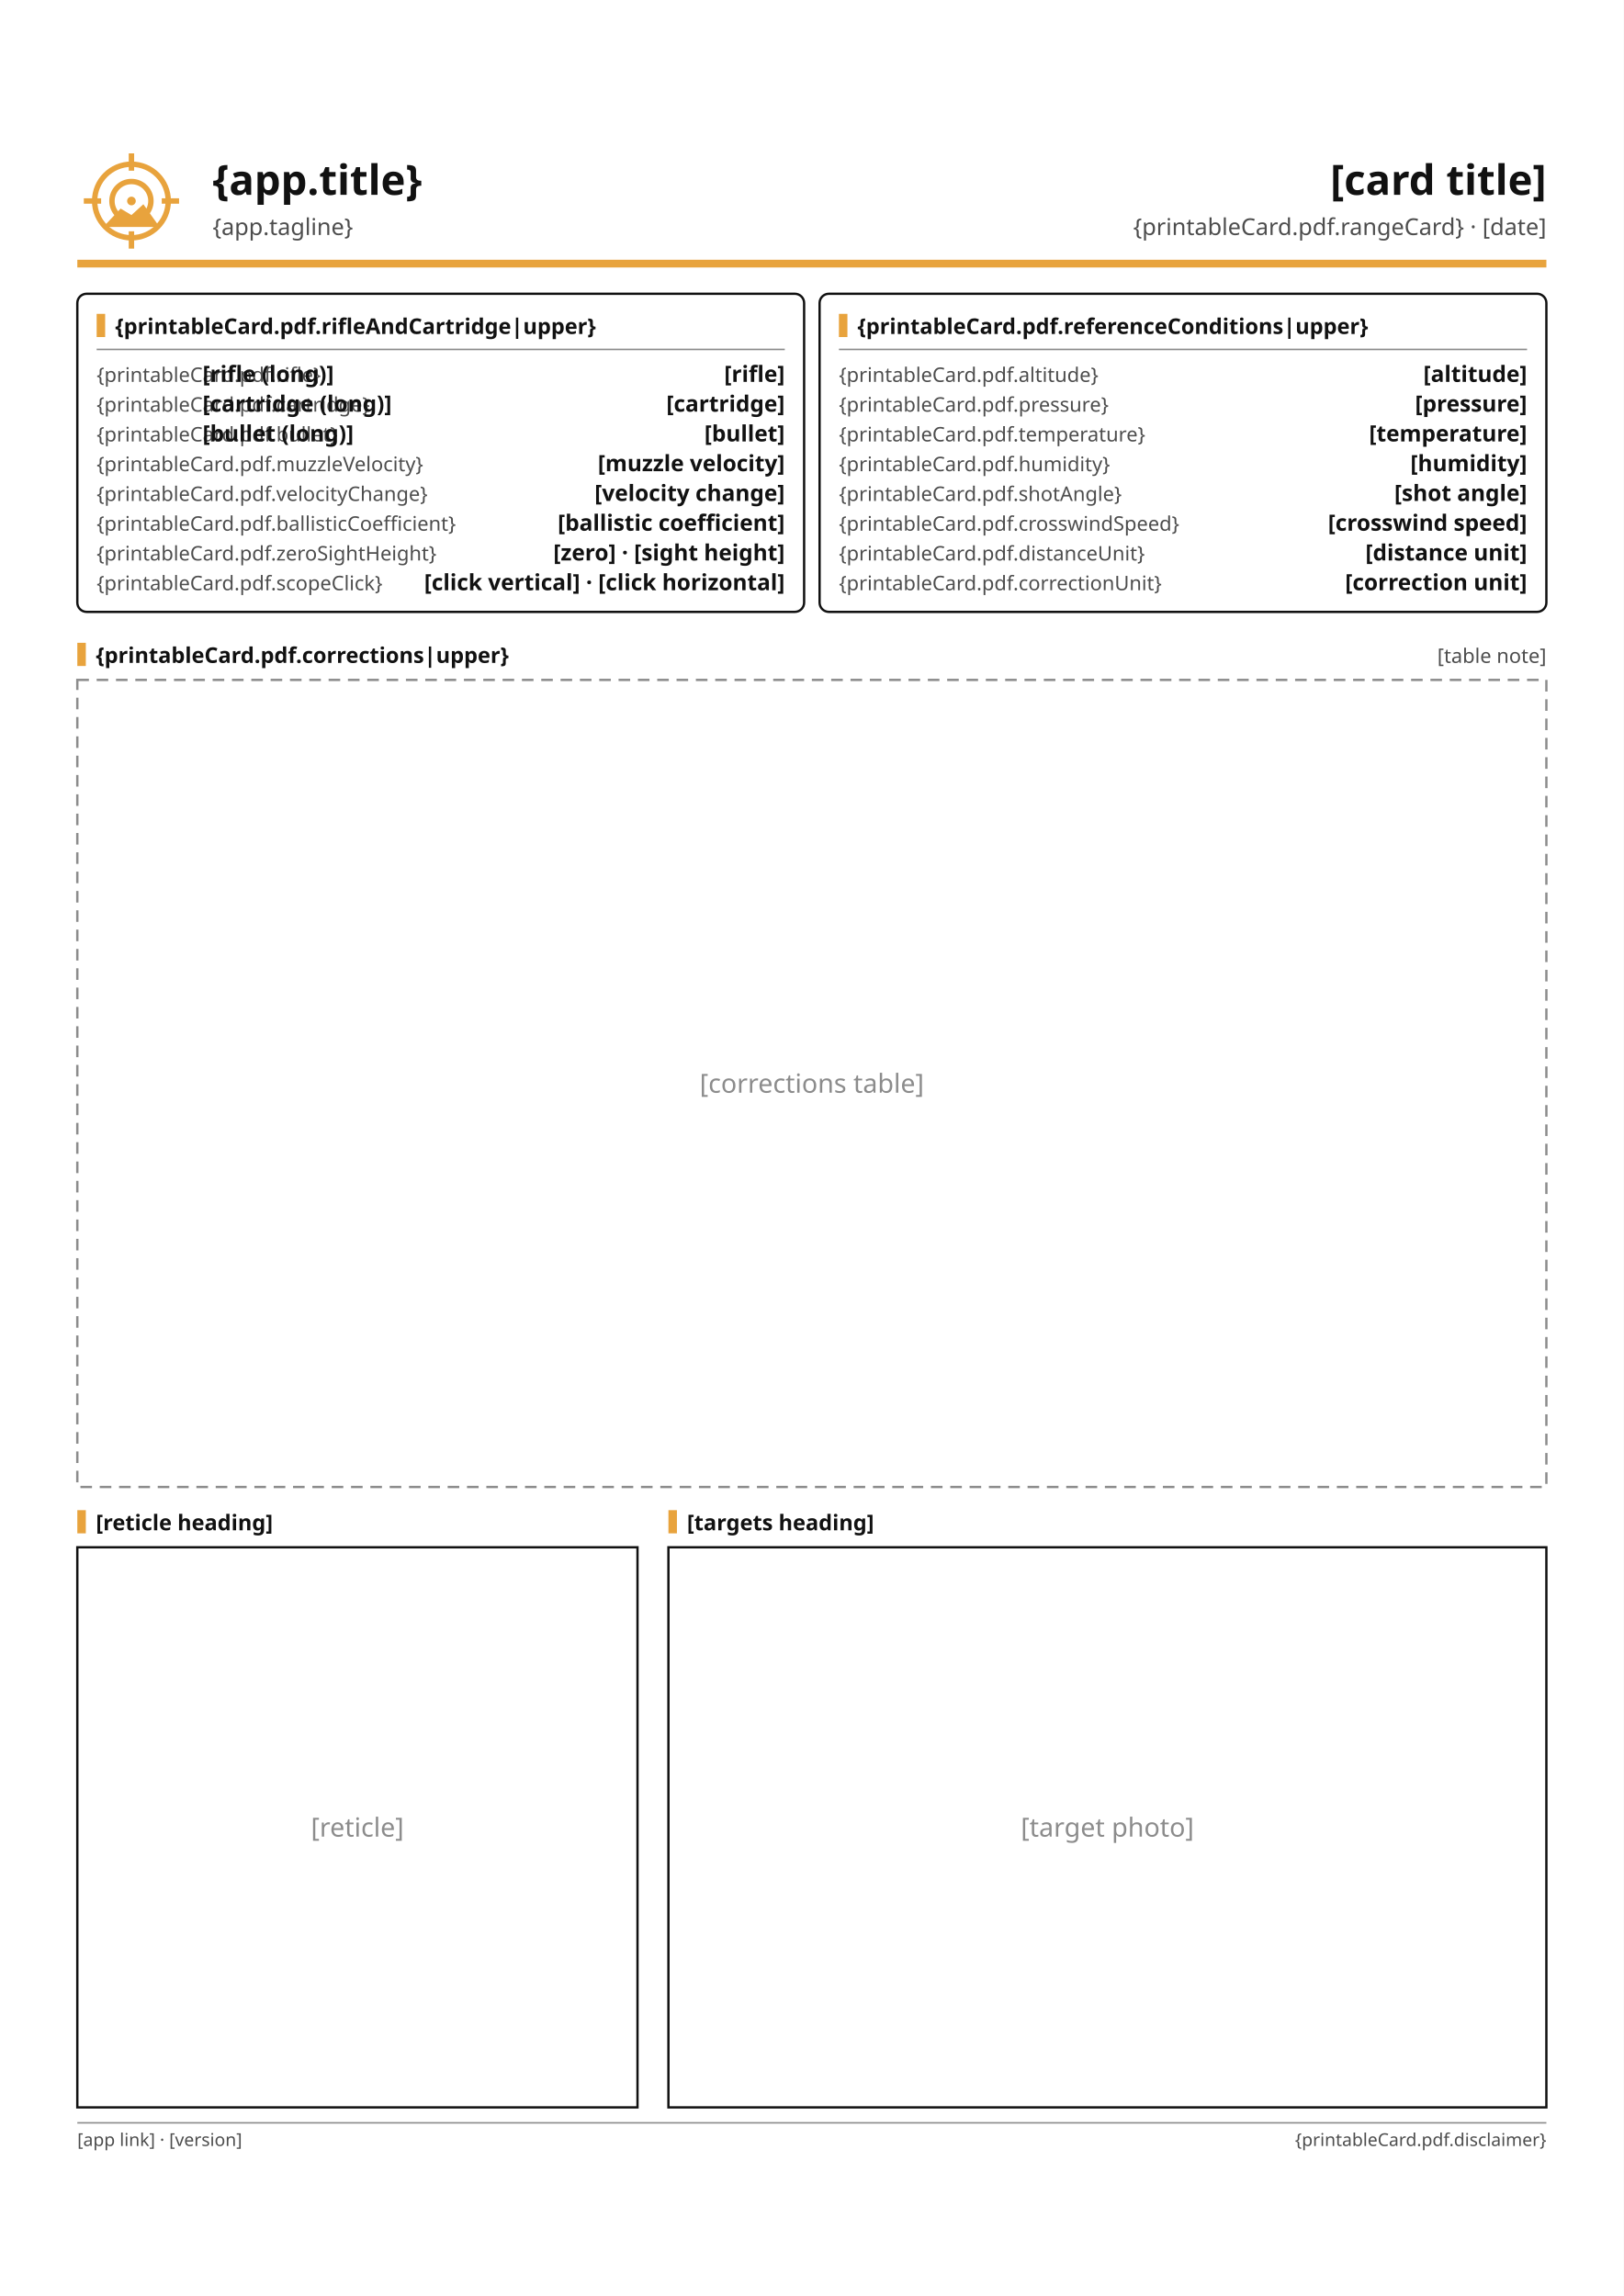
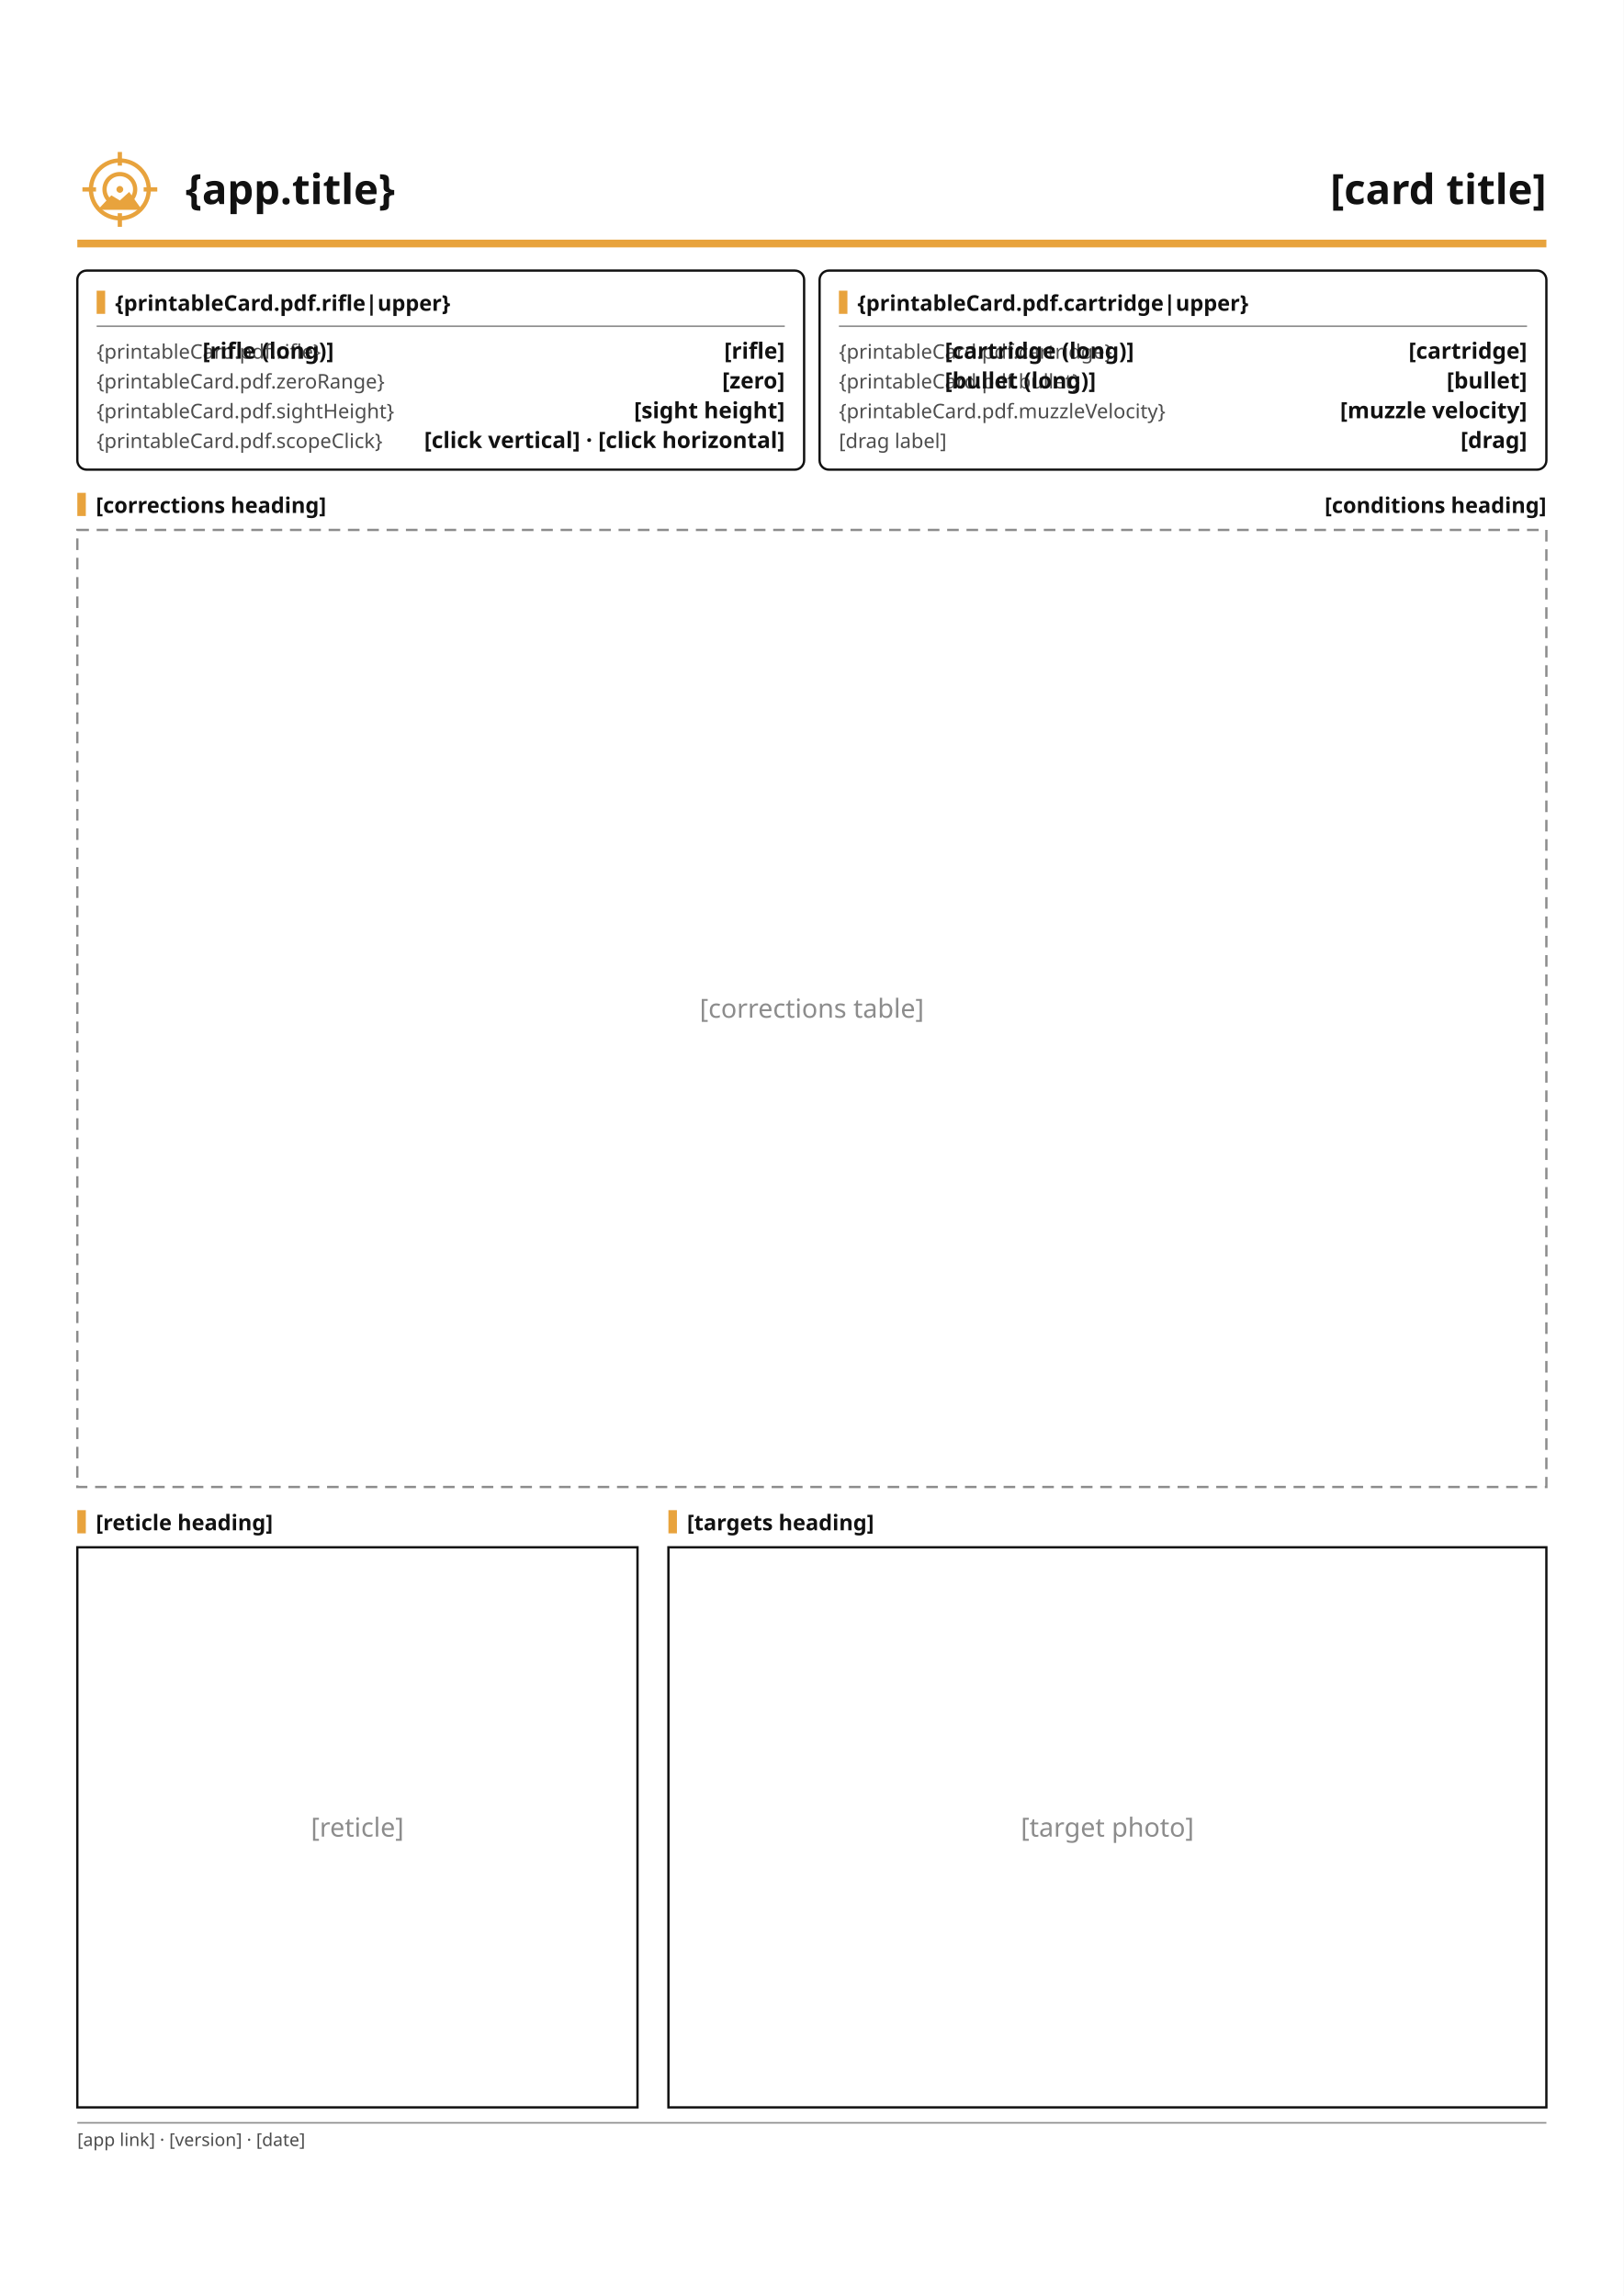
<svg xmlns="http://www.w3.org/2000/svg" width="210mm" height="297mm" viewBox="0 0 21000 29700">
  <defs>
    <clipPath id="clip-rifle">
-       <rect x="1620" y="2740" width="7530" height="400" />
+       <rect x="1620" y="2440" width="7530" height="400" />
    </clipPath>
    <clipPath id="clip-cartridge">
-       <rect x="1620" y="3125" width="7530" height="400" />
+       <rect x="11220" y="2440" width="7530" height="400" />
    </clipPath>
    <clipPath id="clip-bullet">
-       <rect x="1620" y="3510" width="7530" height="400" />
+       <rect x="11220" y="2825" width="7530" height="400" />
    </clipPath>
    <clipPath id="clip-reticle-heading">
      <rect x="0" y="17455" width="7245" height="600" />
    </clipPath>
    <clipPath id="clip-targets-heading">
      <rect x="7645" y="17455" width="11355" height="600" />
    </clipPath>
  </defs>
  <rect width="21000" height="29700" fill="#ffffff" />
  <g id="card" transform="translate(1000 1900)" font-family="Overpass" fill="#111111">
-     <g id="logo" transform="scale(14)" fill="none" stroke="#e8a33d" stroke-width="5">
+     <g id="logo" transform="scale(11)" fill="none" stroke="#e8a33d" stroke-width="5">
      <circle cx="50" cy="50" r="34" />
      <circle cx="50" cy="50" r="18" />
      <path d="M24,74 L40,57 L50,63 L61,53 L76,74 Z" fill="#e8a33d" stroke="none" />
      <circle cx="50" cy="50" r="4" fill="#e8a33d" stroke="none" />
      <line x1="50" y1="6" x2="50" y2="22" />
      <line x1="50" y1="78" x2="50" y2="94" />
      <line x1="6" y1="50" x2="22" y2="50" />
      <line x1="78" y1="50" x2="94" y2="50" />
    </g>
-     <text x="1750" y="620" font-size="540" font-weight="700">{app.title}</text>
-     <text x="1750" y="1140" font-size="300" fill="#4d4d4d">{app.tagline}</text>
-     <text x="19000" y="620" font-size="540" font-weight="700" text-anchor="end">[card title]</text>
-     <text x="19000" y="1140" font-size="300" fill="#4d4d4d" text-anchor="end">{printableCard.pdf.rangeCard} · [date]</text>
-     <rect x="0" y="1460" width="19000" height="100" fill="#e8a33d" />
+     <text x="1400" y="740" font-size="540" font-weight="700">{app.title}</text>
+     <text x="19000" y="740" font-size="540" font-weight="700" text-anchor="end">[card title]</text>
+     <rect x="0" y="1200" width="19000" height="100" fill="#e8a33d" />
    <g id="rifle">
-       <rect x="0" y="1900" width="9400" height="4115" rx="120" fill="none" stroke="#111111" stroke-width="30" />
-       <rect x="250" y="2160" width="110" height="300" fill="#e8a33d" />
-       <text x="490" y="2420" font-size="280" font-weight="700">{printableCard.pdf.rifleAndCartridge|upper}</text>
-       <line x1="250" y1="2620" x2="9150" y2="2620" stroke="#8c8c8c" stroke-width="20" />
-       <text x="250" y="3040" font-size="260" fill="#4d4d4d">{printableCard.pdf.rifle}</text>
-       <text x="9150" y="3040" font-size="290" font-weight="700" text-anchor="end">[rifle]</text>
+       <rect x="0" y="1600" width="9400" height="2575" rx="120" fill="none" stroke="#111111" stroke-width="30" />
+       <rect x="250" y="1860" width="110" height="300" fill="#e8a33d" />
+       <text x="490" y="2120" font-size="280" font-weight="700">{printableCard.pdf.rifle|upper}</text>
+       <line x1="250" y1="2320" x2="9150" y2="2320" stroke="#8c8c8c" stroke-width="20" />
+       <text x="250" y="2740" font-size="260" fill="#4d4d4d">{printableCard.pdf.rifle}</text>
+       <text x="9150" y="2740" font-size="290" font-weight="700" text-anchor="end">[rifle]</text>
      <g clip-path="url(#clip-rifle)">
-         <text x="1620" y="3040" font-size="290" font-weight="700">[rifle (long)]</text>
+         <text x="1620" y="2740" font-size="290" font-weight="700">[rifle (long)]</text>
      </g>
-       <text x="250" y="3425" font-size="260" fill="#4d4d4d">{printableCard.pdf.cartridge}</text>
-       <text x="9150" y="3425" font-size="290" font-weight="700" text-anchor="end">[cartridge]</text>
+       <text x="250" y="3125" font-size="260" fill="#4d4d4d">{printableCard.pdf.zeroRange}</text>
+       <text x="9150" y="3125" font-size="290" font-weight="700" text-anchor="end">[zero]</text>
+       <text x="250" y="3510" font-size="260" fill="#4d4d4d">{printableCard.pdf.sightHeight}</text>
+       <text x="9150" y="3510" font-size="290" font-weight="700" text-anchor="end">[sight height]</text>
+       <text x="250" y="3895" font-size="260" fill="#4d4d4d">{printableCard.pdf.scopeClick}</text>
+       <text x="9150" y="3895" font-size="290" font-weight="700" text-anchor="end">[click vertical] · [click horizontal]</text>
+     </g>
+     <g id="cartridge">
+       <rect x="9600" y="1600" width="9400" height="2575" rx="120" fill="none" stroke="#111111" stroke-width="30" />
+       <rect x="9850" y="1860" width="110" height="300" fill="#e8a33d" />
+       <text x="10090" y="2120" font-size="280" font-weight="700">{printableCard.pdf.cartridge|upper}</text>
+       <line x1="9850" y1="2320" x2="18750" y2="2320" stroke="#8c8c8c" stroke-width="20" />
+       <text x="9850" y="2740" font-size="260" fill="#4d4d4d">{printableCard.pdf.cartridge}</text>
+       <text x="18750" y="2740" font-size="290" font-weight="700" text-anchor="end">[cartridge]</text>
      <g clip-path="url(#clip-cartridge)">
-         <text x="1620" y="3425" font-size="290" font-weight="700">[cartridge (long)]</text>
+         <text x="11220" y="2740" font-size="290" font-weight="700">[cartridge (long)]</text>
      </g>
-       <text x="250" y="3810" font-size="260" fill="#4d4d4d">{printableCard.pdf.bullet}</text>
-       <text x="9150" y="3810" font-size="290" font-weight="700" text-anchor="end">[bullet]</text>
+       <text x="9850" y="3125" font-size="260" fill="#4d4d4d">{printableCard.pdf.bullet}</text>
+       <text x="18750" y="3125" font-size="290" font-weight="700" text-anchor="end">[bullet]</text>
      <g clip-path="url(#clip-bullet)">
-         <text x="1620" y="3810" font-size="290" font-weight="700">[bullet (long)]</text>
+         <text x="11220" y="3125" font-size="290" font-weight="700">[bullet (long)]</text>
      </g>
-       <text x="250" y="4195" font-size="260" fill="#4d4d4d">{printableCard.pdf.muzzleVelocity}</text>
-       <text x="9150" y="4195" font-size="290" font-weight="700" text-anchor="end">[muzzle velocity]</text>
-       <text x="250" y="4580" font-size="260" fill="#4d4d4d">{printableCard.pdf.velocityChange}</text>
-       <text x="9150" y="4580" font-size="290" font-weight="700" text-anchor="end">[velocity change]</text>
-       <text x="250" y="4965" font-size="260" fill="#4d4d4d">{printableCard.pdf.ballisticCoefficient}</text>
-       <text x="9150" y="4965" font-size="290" font-weight="700" text-anchor="end">[ballistic coefficient]</text>
-       <text x="250" y="5350" font-size="260" fill="#4d4d4d">{printableCard.pdf.zeroSightHeight}</text>
-       <text x="9150" y="5350" font-size="290" font-weight="700" text-anchor="end">[zero] · [sight height]</text>
-       <text x="250" y="5735" font-size="260" fill="#4d4d4d">{printableCard.pdf.scopeClick}</text>
-       <text x="9150" y="5735" font-size="290" font-weight="700" text-anchor="end">[click vertical] · [click horizontal]</text>
+       <text x="9850" y="3510" font-size="260" fill="#4d4d4d">{printableCard.pdf.muzzleVelocity}</text>
+       <text x="18750" y="3510" font-size="290" font-weight="700" text-anchor="end">[muzzle velocity]</text>
+       <text x="9850" y="3895" font-size="260" fill="#4d4d4d">[drag label]</text>
+       <text x="18750" y="3895" font-size="290" font-weight="700" text-anchor="end">[drag]</text>
    </g>
-     <g id="conditions">
-       <rect x="9600" y="1900" width="9400" height="4115" rx="120" fill="none" stroke="#111111" stroke-width="30" />
-       <rect x="9850" y="2160" width="110" height="300" fill="#e8a33d" />
-       <text x="10090" y="2420" font-size="280" font-weight="700">{printableCard.pdf.referenceConditions|upper}</text>
-       <line x1="9850" y1="2620" x2="18750" y2="2620" stroke="#8c8c8c" stroke-width="20" />
-       <text x="9850" y="3040" font-size="260" fill="#4d4d4d">{printableCard.pdf.altitude}</text>
-       <text x="18750" y="3040" font-size="290" font-weight="700" text-anchor="end">[altitude]</text>
-       <text x="9850" y="3425" font-size="260" fill="#4d4d4d">{printableCard.pdf.pressure}</text>
-       <text x="18750" y="3425" font-size="290" font-weight="700" text-anchor="end">[pressure]</text>
-       <text x="9850" y="3810" font-size="260" fill="#4d4d4d">{printableCard.pdf.temperature}</text>
-       <text x="18750" y="3810" font-size="290" font-weight="700" text-anchor="end">[temperature]</text>
-       <text x="9850" y="4195" font-size="260" fill="#4d4d4d">{printableCard.pdf.humidity}</text>
-       <text x="18750" y="4195" font-size="290" font-weight="700" text-anchor="end">[humidity]</text>
-       <text x="9850" y="4580" font-size="260" fill="#4d4d4d">{printableCard.pdf.shotAngle}</text>
-       <text x="18750" y="4580" font-size="290" font-weight="700" text-anchor="end">[shot angle]</text>
-       <text x="9850" y="4965" font-size="260" fill="#4d4d4d">{printableCard.pdf.crosswindSpeed}</text>
-       <text x="18750" y="4965" font-size="290" font-weight="700" text-anchor="end">[crosswind speed]</text>
-       <text x="9850" y="5350" font-size="260" fill="#4d4d4d">{printableCard.pdf.distanceUnit}</text>
-       <text x="18750" y="5350" font-size="290" font-weight="700" text-anchor="end">[distance unit]</text>
-       <text x="9850" y="5735" font-size="260" fill="#4d4d4d">{printableCard.pdf.correctionUnit}</text>
-       <text x="18750" y="5735" font-size="290" font-weight="700" text-anchor="end">[correction unit]</text>
-     </g>
-     <rect x="0" y="6415" width="110" height="300" fill="#e8a33d" />
-     <text x="240" y="6675" font-size="280" font-weight="700">{printableCard.pdf.corrections|upper}</text>
-     <text x="19000" y="6675" font-size="260" fill="#4d4d4d" text-anchor="end">[table note]</text>
-     <rect x="0" y="6895" width="19000" height="10440" fill="none" stroke="#8c8c8c" stroke-width="30" stroke-dasharray="150 100" />
-     <text x="9500" y="12235" font-size="340" fill="#8c8c8c" text-anchor="middle">[corrections table]</text>
-     <rect id="table" x="0" y="6895" width="19000" height="10440" fill="none" stroke="none" />
+     <rect x="0" y="4475" width="110" height="300" fill="#e8a33d" />
+     <text x="240" y="4735" font-size="280" font-weight="700">[corrections heading]</text>
+     <text x="19000" y="4735" font-size="280" font-weight="700" text-anchor="end">[conditions heading]</text>
+     <rect x="0" y="4955" width="19000" height="12380" fill="none" stroke="#8c8c8c" stroke-width="30" stroke-dasharray="150 100" />
+     <text x="9500" y="11265" font-size="340" fill="#8c8c8c" text-anchor="middle">[corrections table]</text>
+     <rect id="table" x="0" y="4955" width="19000" height="12380" fill="none" stroke="none" />
    <g clip-path="url(#clip-reticle-heading)">
      <rect x="0" y="17635" width="110" height="300" fill="#e8a33d" />
      <text x="240" y="17895" font-size="280" font-weight="700">[reticle heading]</text>
    </g>
    <text x="3622.5" y="21857.5" font-size="340" fill="#8c8c8c" text-anchor="middle">[reticle]</text>
    <rect id="reticle" x="0" y="18115" width="7245" height="7245" fill="none" stroke="#111111" stroke-width="30" />
    <g clip-path="url(#clip-targets-heading)">
      <rect x="7645" y="17635" width="110" height="300" fill="#e8a33d" />
      <text x="7885" y="17895" font-size="280" font-weight="700">[targets heading]</text>
    </g>
    <text x="13322.5" y="21857.5" font-size="340" fill="#8c8c8c" text-anchor="middle">[target photo]</text>
    <rect id="photo" x="7645" y="18115" width="11355" height="7245" fill="none" stroke="#111111" stroke-width="30" />
    <line x1="0" y1="25560" x2="19000" y2="25560" stroke="#8c8c8c" stroke-width="20" />
-     <text x="0" y="25860" font-size="230" fill="#4d4d4d">[app link] · [version]</text>
-     <text x="19000" y="25860" font-size="230" fill="#4d4d4d" text-anchor="end">{printableCard.pdf.disclaimer}</text>
+     <text x="0" y="25860" font-size="230" fill="#4d4d4d">[app link] · [version] · [date]</text>
  </g>
</svg>
